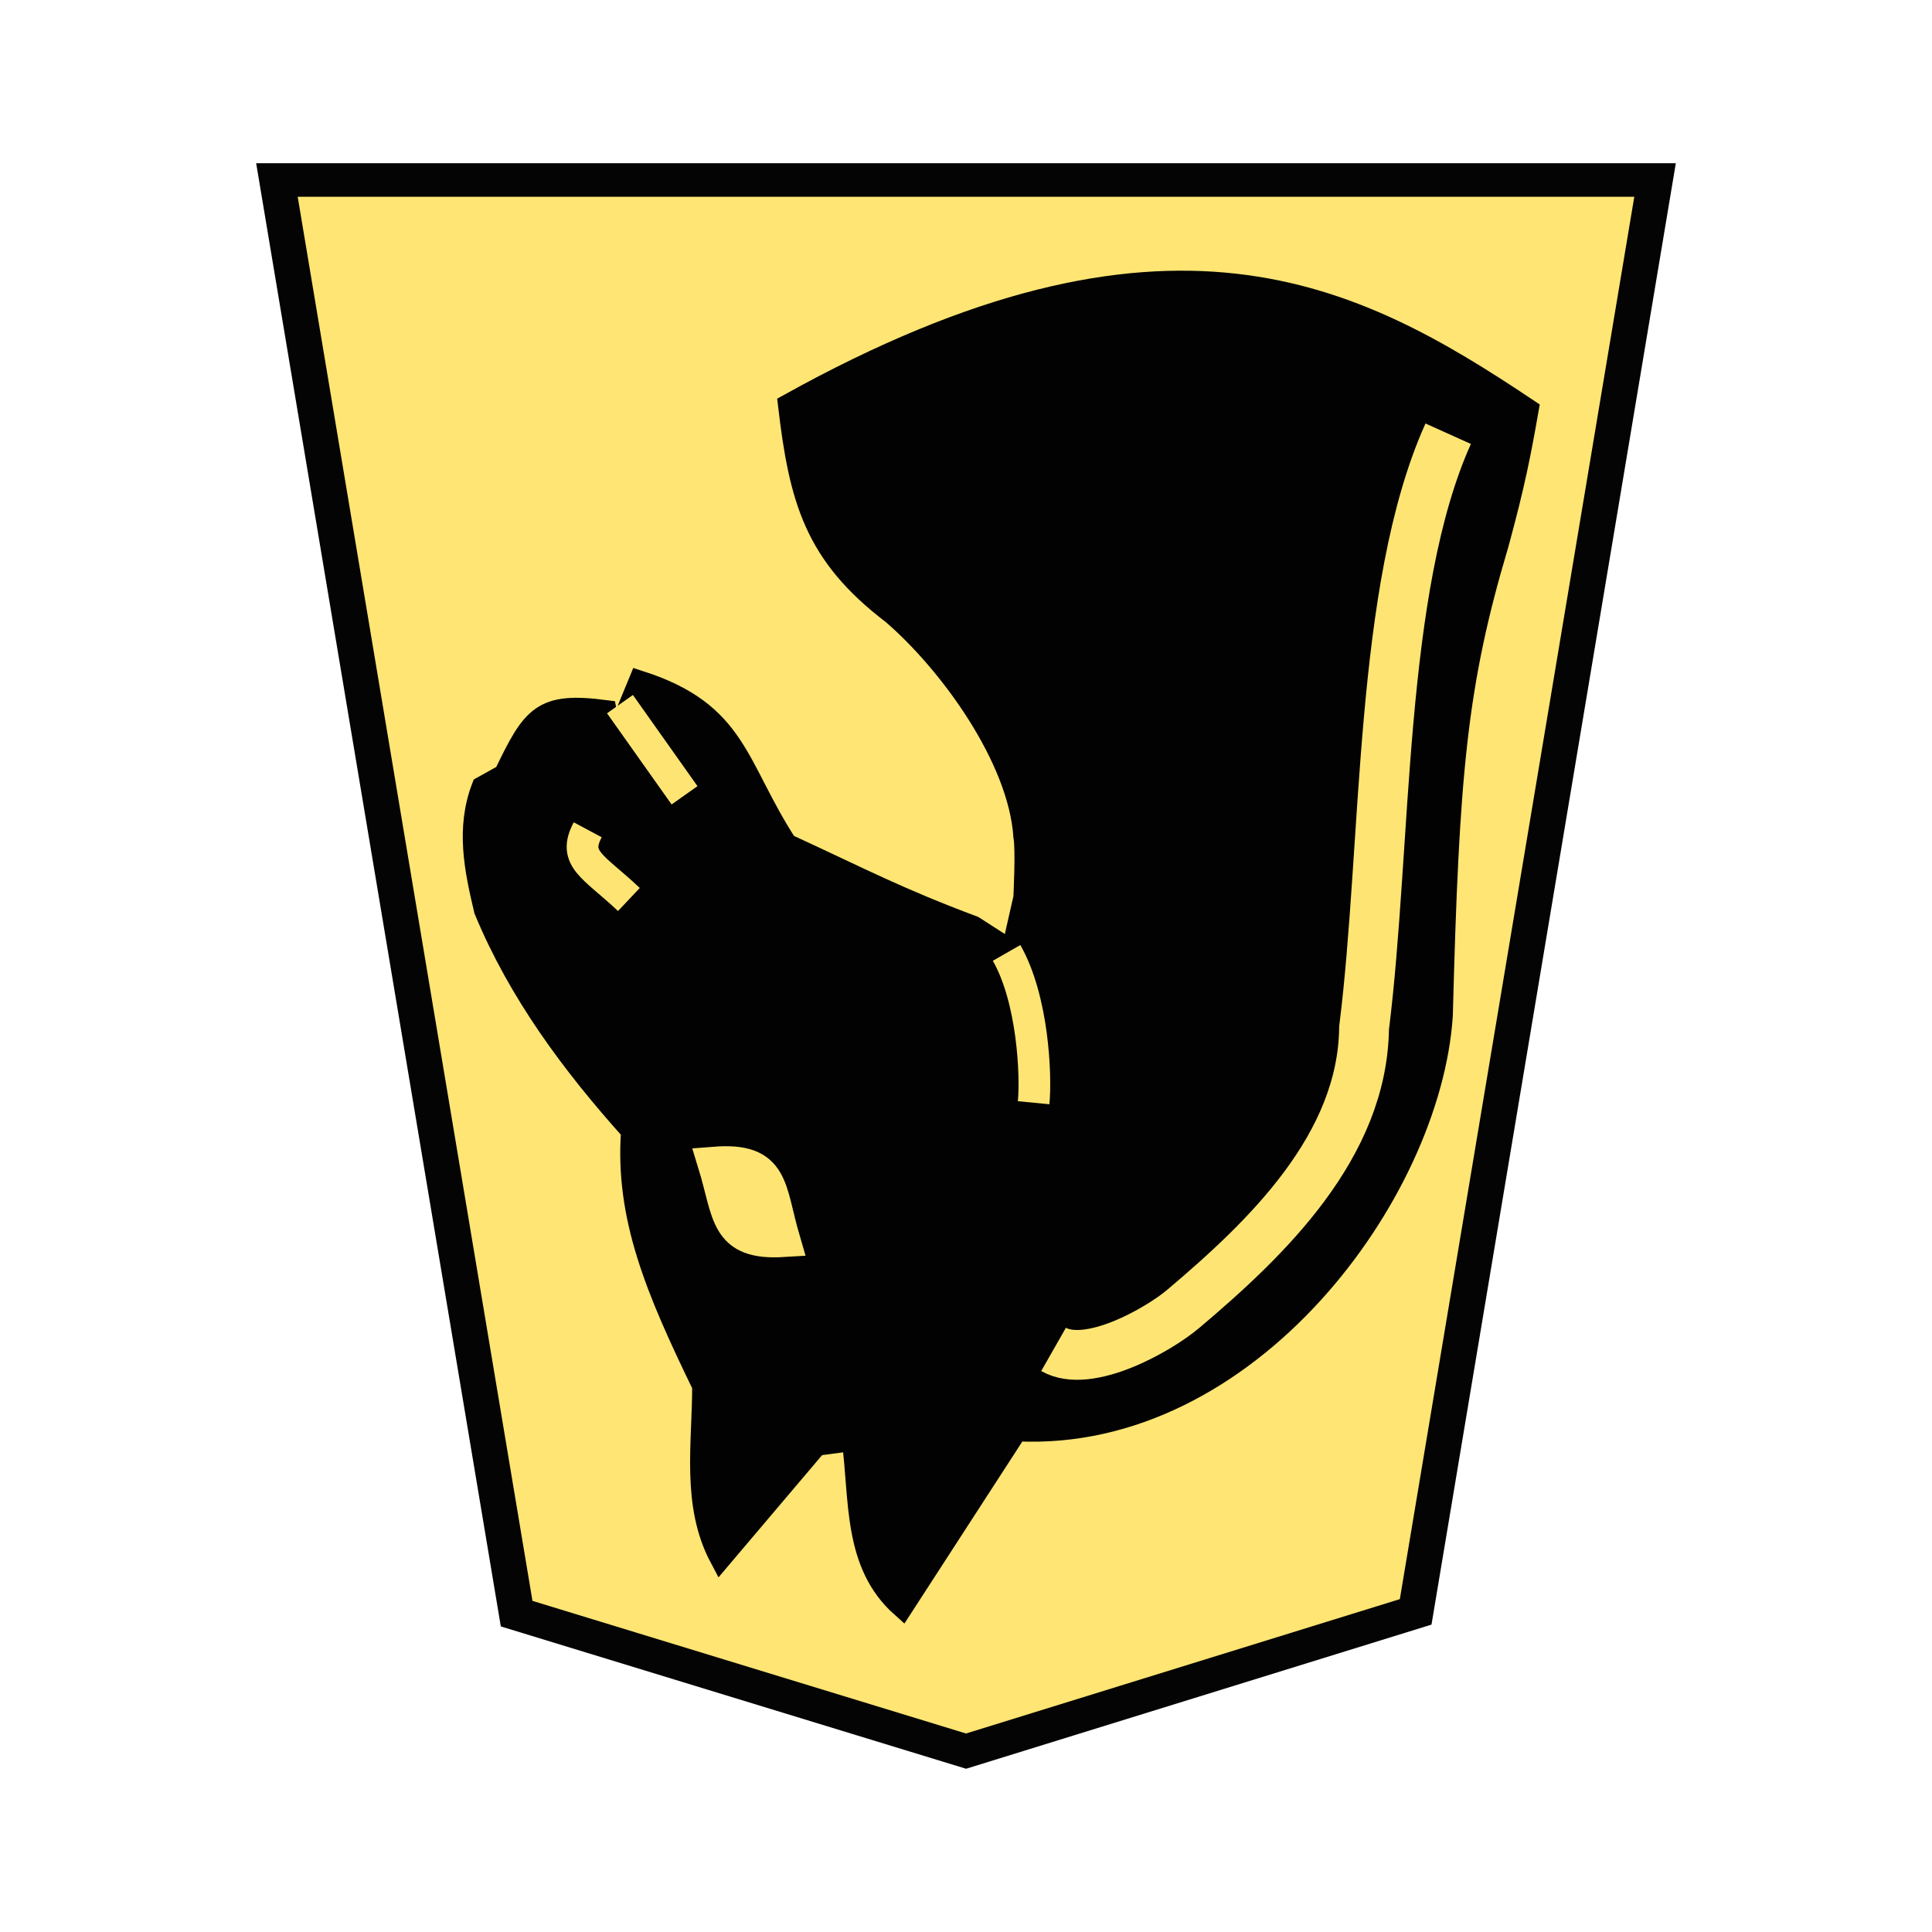
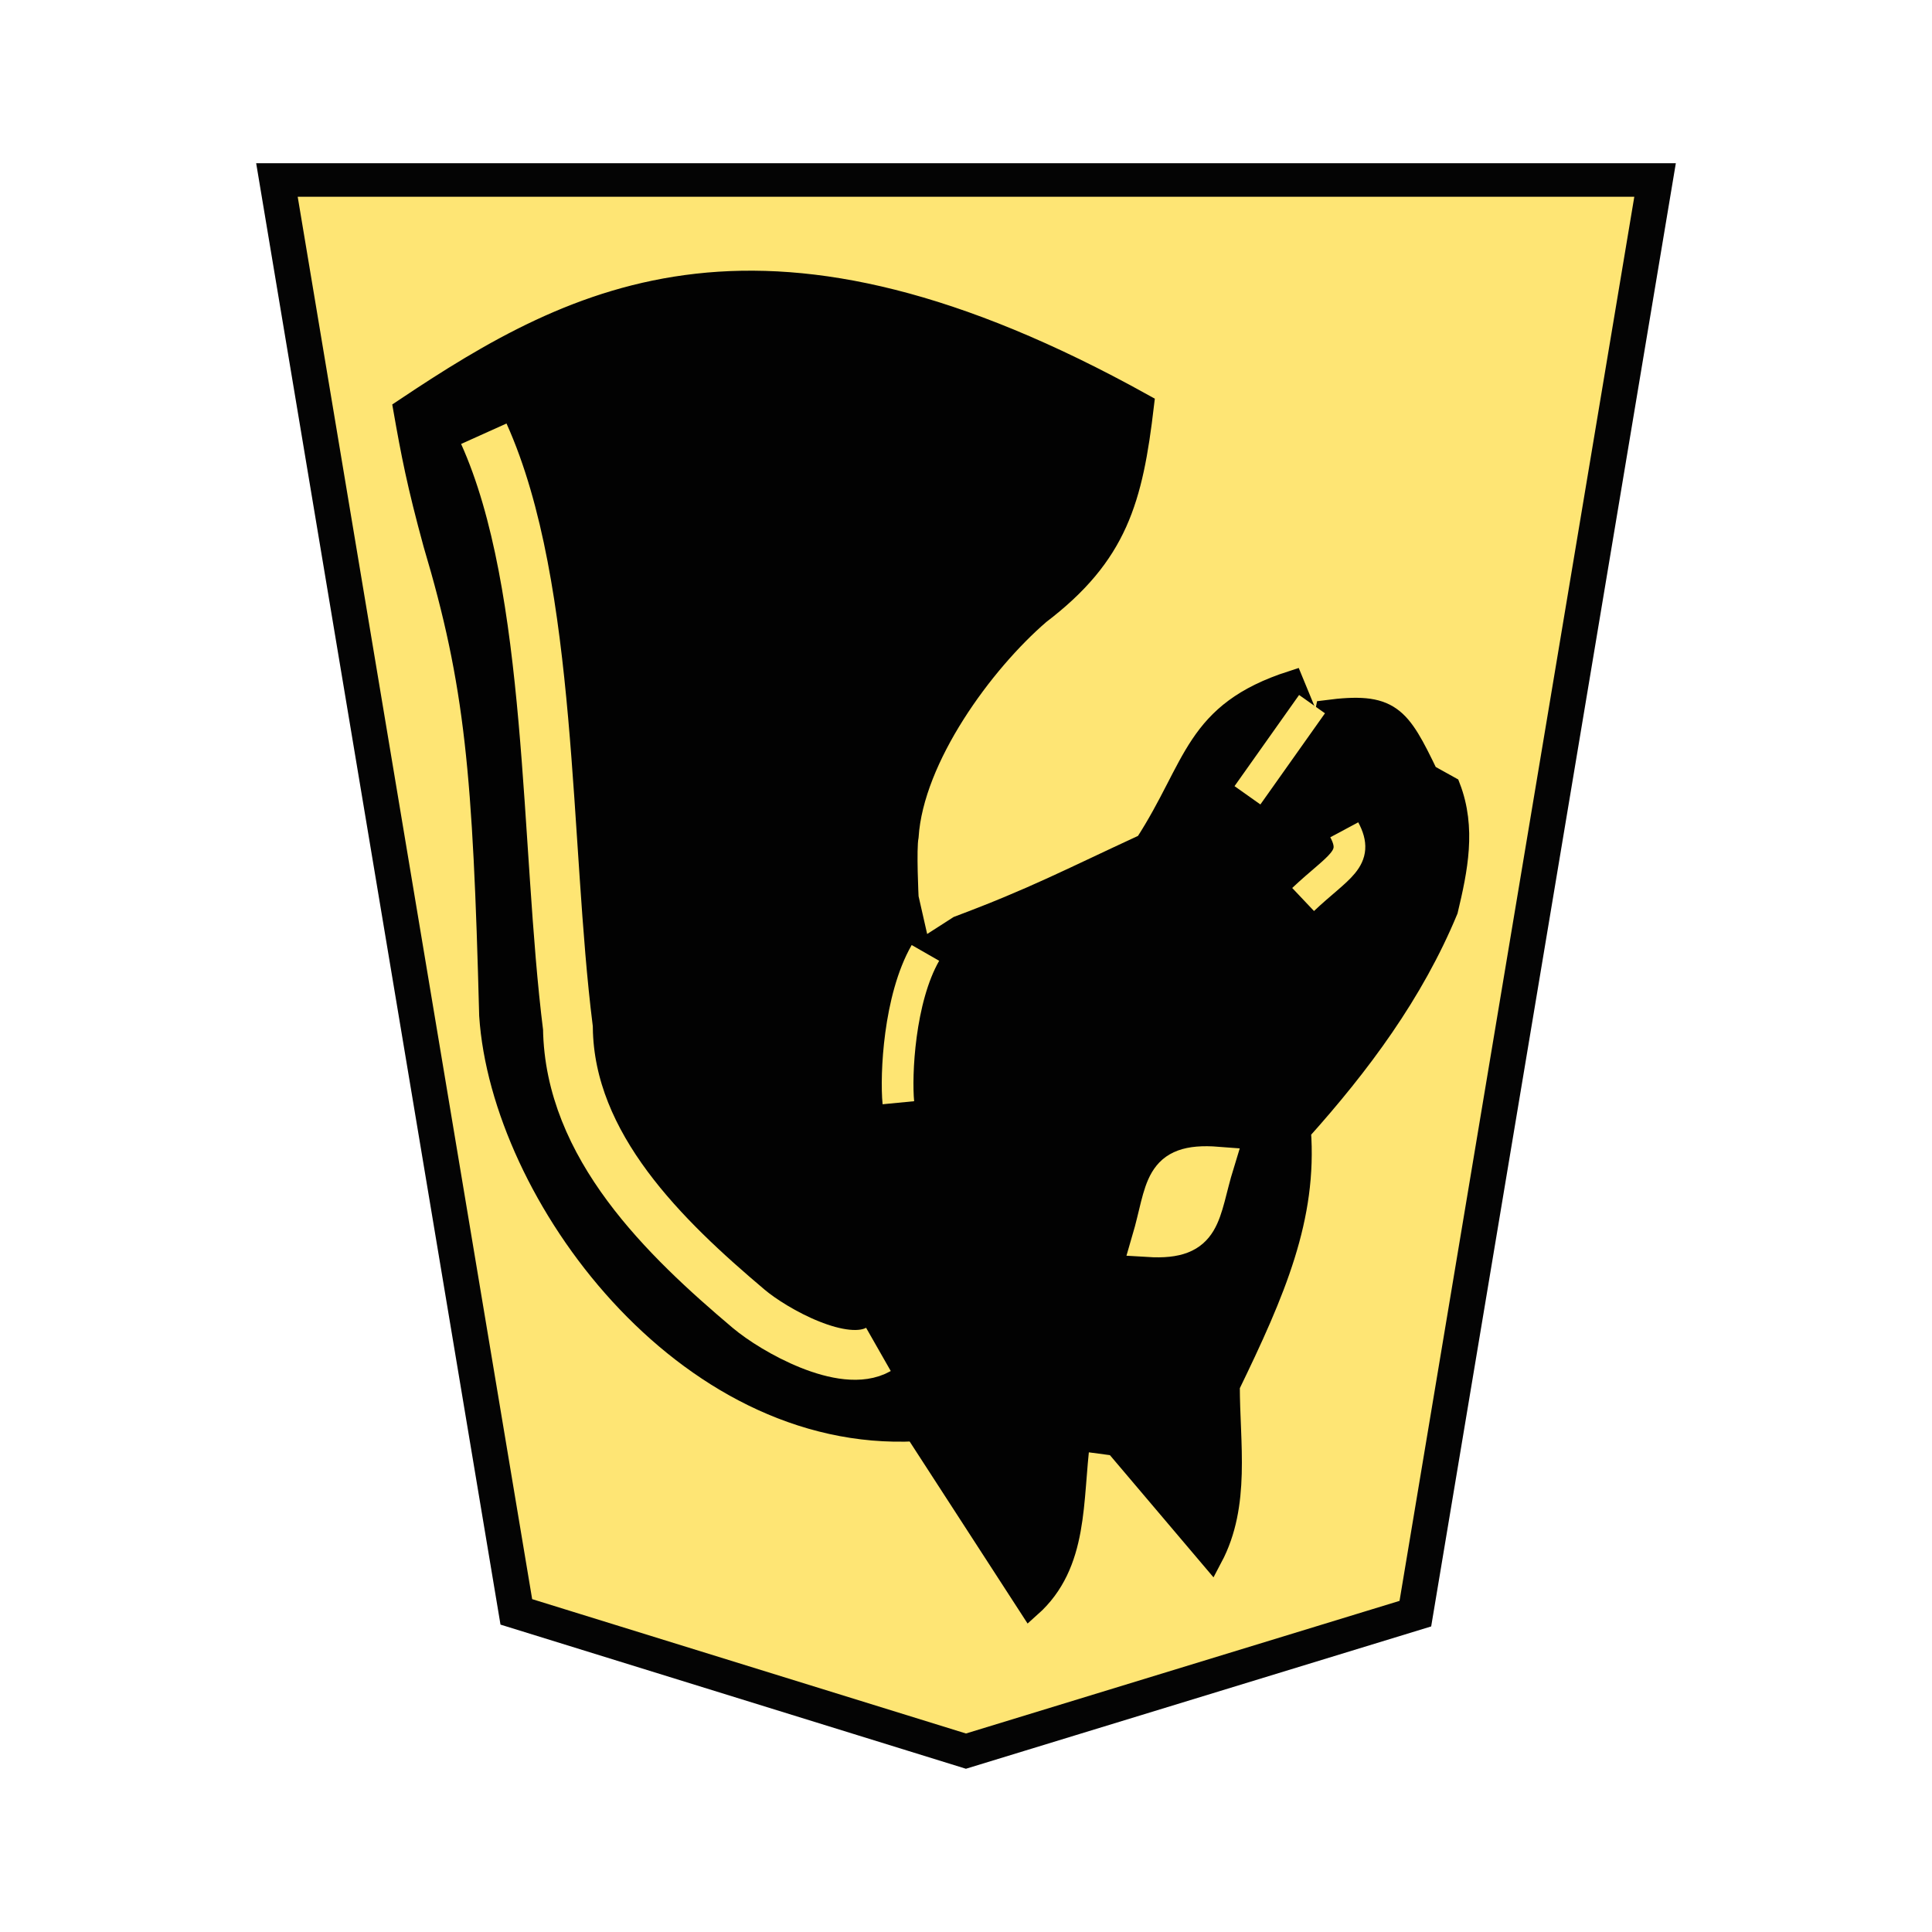
<svg xmlns="http://www.w3.org/2000/svg" width="52.157" height="52.157" version="1.1" id="svg1717">
  <defs id="defs1721">
    <filter style="color-interpolation-filters:sRGB" id="filter1552">
      <feFlood flood-opacity="0.498" flood-color="rgb(0,0,0)" result="flood" id="feFlood1542" />
      <feComposite in="flood" in2="SourceGraphic" operator="in" result="composite1" id="feComposite1544" />
      <feGaussianBlur in="composite1" stdDeviation="2.5" result="blur" id="feGaussianBlur1546" />
      <feOffset dx="4.57967e-15" dy="4.41314e-15" result="offset" id="feOffset1548" />
      <feComposite in="SourceGraphic" in2="offset" operator="over" result="composite2" id="feComposite1550" />
    </filter>
    <filter style="color-interpolation-filters:sRGB" id="filter1540">
      <feFlood flood-opacity="0.498" flood-color="rgb(0,0,0)" result="flood" id="feFlood1530" />
      <feComposite in="flood" in2="SourceGraphic" operator="in" result="composite1" id="feComposite1532" />
      <feGaussianBlur in="composite1" stdDeviation="2.5" result="blur" id="feGaussianBlur1534" />
      <feOffset dx="4.57967e-15" dy="4.41314e-15" result="offset" id="feOffset1536" />
      <feComposite in="SourceGraphic" in2="offset" operator="over" result="composite2" id="feComposite1538" />
    </filter>
    <filter id="drop-shadow-9">
      <feGaussianBlur in="SourceAlpha" result="blur" stdDeviation="2" id="feGaussianBlur5056" />
      <feOffset result="offsetBlur" dx="2" dy="2" id="feOffset5058" />
      <feBlend in="SourceGraphic" in2="offsetBlur" mode="normal" id="feBlend5060" />
    </filter>
    <filter id="drop-shadow-2">
      <feGaussianBlur in="SourceAlpha" result="blur" stdDeviation="2" id="feGaussianBlur6807" />
      <feOffset result="offsetBlur" dx="2" dy="2" id="feOffset6809" />
      <feBlend in="SourceGraphic" in2="offsetBlur" mode="normal" id="feBlend6811" />
    </filter>
    <filter id="drop-shadow-2-8">
      <feGaussianBlur in="SourceAlpha" result="blur" stdDeviation="2" id="feGaussianBlur6807-2" />
      <feOffset result="offsetBlur" dx="2" dy="2" id="feOffset6809-8" />
      <feBlend in="SourceGraphic" in2="offsetBlur" mode="normal" id="feBlend6811-0" />
    </filter>
    <filter id="drop-shadow-6">
      <feGaussianBlur in="SourceAlpha" result="blur" stdDeviation="2" id="feGaussianBlur5056-9" />
      <feOffset result="offsetBlur" dx="2" dy="2" id="feOffset5058-0" />
      <feBlend in="SourceGraphic" in2="offsetBlur" mode="normal" id="feBlend5060-9" />
    </filter>
    <filter id="drop-shadow-27">
      <feGaussianBlur in="SourceAlpha" result="blur" stdDeviation="2" id="feGaussianBlur5056-5" />
      <feOffset result="offsetBlur" dx="2" dy="2" id="feOffset5058-6" />
      <feBlend in="SourceGraphic" in2="offsetBlur" mode="normal" id="feBlend5060-96" />
    </filter>
    <filter id="drop-shadow-2-88">
      <feGaussianBlur in="SourceAlpha" result="blur" stdDeviation="2" id="feGaussianBlur6807-1" />
      <feOffset result="offsetBlur" dx="2" dy="2" id="feOffset6809-5" />
      <feBlend in="SourceGraphic" in2="offsetBlur" mode="normal" id="feBlend6811-7" />
    </filter>
    <filter id="drop-shadow-2-6">
      <feGaussianBlur in="SourceAlpha" result="blur" stdDeviation="2" id="feGaussianBlur6807-4" />
      <feOffset result="offsetBlur" dx="2" dy="2" id="feOffset6809-6" />
      <feBlend in="SourceGraphic" in2="offsetBlur" mode="normal" id="feBlend6811-8" />
    </filter>
    <filter id="drop-shadow-62">
      <feGaussianBlur in="SourceAlpha" result="blur" stdDeviation="2" id="feGaussianBlur5056-7" />
      <feOffset result="offsetBlur" dx="2" dy="2" id="feOffset5058-9" />
      <feBlend in="SourceGraphic" in2="offsetBlur" mode="normal" id="feBlend5060-1" />
    </filter>
    <filter id="drop-shadow-1">
      <feGaussianBlur in="SourceAlpha" result="blur" stdDeviation="2" id="feGaussianBlur5056-0" />
      <feOffset result="offsetBlur" dx="2" dy="2" id="feOffset5058-7" />
      <feBlend in="SourceGraphic" in2="offsetBlur" mode="normal" id="feBlend5060-4" />
    </filter>
    <filter id="drop-shadow-2-67">
      <feGaussianBlur in="SourceAlpha" result="blur" stdDeviation="2" id="feGaussianBlur6807-7" />
      <feOffset result="offsetBlur" dx="2" dy="2" id="feOffset6809-4" />
      <feBlend in="SourceGraphic" in2="offsetBlur" mode="normal" id="feBlend6811-74" />
    </filter>
    <filter id="drop-shadow-2-86">
      <feGaussianBlur in="SourceAlpha" result="blur" stdDeviation="2" id="feGaussianBlur6807-6" />
      <feOffset result="offsetBlur" dx="2" dy="2" id="feOffset6809-9" />
      <feBlend in="SourceGraphic" in2="offsetBlur" mode="normal" id="feBlend6811-1" />
    </filter>
    <filter id="drop-shadow-22">
      <feGaussianBlur in="SourceAlpha" result="blur" stdDeviation="2" id="feGaussianBlur5056-0-5" />
      <feOffset result="offsetBlur" dx="2" dy="2" id="feOffset5058-0-0" />
      <feBlend in="SourceGraphic" in2="offsetBlur" mode="normal" id="feBlend5060-0" />
    </filter>
    <filter id="drop-shadow-2-8-6">
      <feGaussianBlur in="SourceAlpha" result="blur" stdDeviation="2" id="feGaussianBlur6807-40" />
      <feOffset result="offsetBlur" dx="2" dy="2" id="feOffset6809-4-3" />
      <feBlend in="SourceGraphic" in2="offsetBlur" mode="normal" id="feBlend6811-3" />
    </filter>
    <filter id="drop-shadow-5">
      <feGaussianBlur in="SourceAlpha" result="blur" stdDeviation="2" id="feGaussianBlur5056-6" />
      <feOffset result="offsetBlur" dx="2" dy="2" id="feOffset5058-2" />
      <feBlend in="SourceGraphic" in2="offsetBlur" mode="normal" id="feBlend5060-8" />
    </filter>
    <filter id="drop-shadow-5-9">
      <feGaussianBlur in="SourceAlpha" result="blur" stdDeviation="2" id="feGaussianBlur5056-6-0" />
      <feOffset result="offsetBlur" dx="2" dy="2" id="feOffset5058-2-0" />
      <feBlend in="SourceGraphic" in2="offsetBlur" mode="normal" id="feBlend5060-8-3" />
    </filter>
    <filter id="drop-shadow-2-84">
      <feGaussianBlur in="SourceAlpha" result="blur" stdDeviation="2" id="feGaussianBlur6807-9" />
      <feOffset result="offsetBlur" dx="2" dy="2" id="feOffset6809-5-9" />
      <feBlend in="SourceGraphic" in2="offsetBlur" mode="normal" id="feBlend6811-1-9" />
    </filter>
    <filter id="drop-shadow-2-84-4">
      <feGaussianBlur in="SourceAlpha" result="blur" stdDeviation="2" id="feGaussianBlur6807-9-5" />
      <feOffset result="offsetBlur" dx="2" dy="2" id="feOffset6809-5-7" />
      <feBlend in="SourceGraphic" in2="offsetBlur" mode="normal" id="feBlend6811-1-1" />
    </filter>
    <filter id="drop-shadow-5-1">
      <feGaussianBlur in="SourceAlpha" result="blur" stdDeviation="2" id="feGaussianBlur5056-6-9" />
      <feOffset result="offsetBlur" dx="2" dy="2" id="feOffset5058-2-6" />
      <feBlend in="SourceGraphic" in2="offsetBlur" mode="normal" id="feBlend5060-8-9" />
    </filter>
    <filter id="drop-shadow-5-1-3">
      <feGaussianBlur in="SourceAlpha" result="blur" stdDeviation="2" id="feGaussianBlur5056-6-9-6" />
      <feOffset result="offsetBlur" dx="2" dy="2" id="feOffset5058-2-6-1" />
      <feBlend in="SourceGraphic" in2="offsetBlur" mode="normal" id="feBlend5060-8-9-7" />
    </filter>
    <filter id="drop-shadow-2-84-1">
      <feGaussianBlur in="SourceAlpha" result="blur" stdDeviation="2" id="feGaussianBlur6807-9-0" />
      <feOffset result="offsetBlur" dx="2" dy="2" id="feOffset6809-5-3" />
      <feBlend in="SourceGraphic" in2="offsetBlur" mode="normal" id="feBlend6811-1-0" />
    </filter>
    <filter id="drop-shadow-2-84-1-0">
      <feGaussianBlur in="SourceAlpha" result="blur" stdDeviation="2" id="feGaussianBlur6807-9-0-0" />
      <feOffset result="offsetBlur" dx="2" dy="2" id="feOffset6809-5-3-6" />
      <feBlend in="SourceGraphic" in2="offsetBlur" mode="normal" id="feBlend6811-1-0-3" />
    </filter>
    <filter id="drop-shadow-5-1-2">
      <feGaussianBlur in="SourceAlpha" result="blur" stdDeviation="2" id="feGaussianBlur5056-6-9-8" />
      <feOffset result="offsetBlur" dx="2" dy="2" id="feOffset5058-2-6-5" />
      <feBlend in="SourceGraphic" in2="offsetBlur" mode="normal" id="feBlend5060-8-9-1" />
    </filter>
    <filter id="drop-shadow-5-1-2-8">
      <feGaussianBlur in="SourceAlpha" result="blur" stdDeviation="2" id="feGaussianBlur5056-6-9-8-3" />
      <feOffset result="offsetBlur" dx="2" dy="2" id="feOffset5058-2-6-5-7" />
      <feBlend in="SourceGraphic" in2="offsetBlur" mode="normal" id="feBlend5060-8-9-1-4" />
    </filter>
    <filter id="drop-shadow-2-84-1-0-0">
      <feGaussianBlur in="SourceAlpha" result="blur" stdDeviation="2" id="feGaussianBlur6807-9-0-9" />
      <feOffset result="offsetBlur" dx="2" dy="2" id="feOffset6809-5-3-1" />
      <feBlend in="SourceGraphic" in2="offsetBlur" mode="normal" id="feBlend6811-1-0-0" />
    </filter>
    <filter id="drop-shadow-2-84-1-0-1">
      <feGaussianBlur in="SourceAlpha" result="blur" stdDeviation="2" id="feGaussianBlur6807-9-0-9-0" />
      <feOffset result="offsetBlur" dx="2" dy="2" id="feOffset6809-5-3-1-2" />
      <feBlend in="SourceGraphic" in2="offsetBlur" mode="normal" id="feBlend6811-1-0-0-7" />
    </filter>
    <filter id="drop-shadow-5-1-1">
      <feGaussianBlur in="SourceAlpha" result="blur" stdDeviation="2" id="feGaussianBlur5056-6-9-88" />
      <feOffset result="offsetBlur" dx="2" dy="2" id="feOffset5058-2-6-1-6" />
      <feBlend in="SourceGraphic" in2="offsetBlur" mode="normal" id="feBlend5060-8-9-5" />
    </filter>
    <filter id="drop-shadow-2-84-1-4">
      <feGaussianBlur in="SourceAlpha" result="blur" stdDeviation="2" id="feGaussianBlur6807-9-0-2" />
      <feOffset result="offsetBlur" dx="2" dy="2" id="feOffset6809-5-3-5" />
      <feBlend in="SourceGraphic" in2="offsetBlur" mode="normal" id="feBlend6811-1-0-4" />
    </filter>
    <filter style="color-interpolation-filters:sRGB" id="filter4363">
      <feFlood flood-opacity="0.498" flood-color="rgb(0,0,0)" result="flood" id="feFlood4353" />
      <feComposite in="flood" in2="SourceGraphic" operator="in" result="composite1" id="feComposite4355" />
      <feGaussianBlur in="composite1" stdDeviation="1" result="blur" id="feGaussianBlur4357" />
      <feOffset dx="5" dy="3" result="offset" id="feOffset4359" />
      <feComposite in="SourceGraphic" in2="offset" operator="over" result="composite2" id="feComposite4361" />
    </filter>
    <filter style="color-interpolation-filters:sRGB" id="filter4195">
      <feFlood flood-opacity="0.498" flood-color="rgb(0,0,0)" result="flood" id="feFlood4185" />
      <feComposite in="flood" in2="SourceGraphic" operator="in" result="composite1" id="feComposite4187" />
      <feGaussianBlur in="composite1" stdDeviation="1" result="blur" id="feGaussianBlur4189" />
      <feOffset dx="5" dy="3" result="offset" id="feOffset4191" />
      <feComposite in="SourceGraphic" in2="offset" operator="over" result="composite2" id="feComposite4193" />
    </filter>
    <filter style="color-interpolation-filters:sRGB" id="filter4459">
      <feFlood flood-opacity="0.498" flood-color="rgb(0,0,0)" result="flood" id="feFlood4449" />
      <feComposite in="flood" in2="SourceGraphic" operator="in" result="composite1" id="feComposite4451" />
      <feGaussianBlur in="composite1" stdDeviation="1" result="blur" id="feGaussianBlur4453" />
      <feOffset dx="5" dy="3" result="offset" id="feOffset4455" />
      <feComposite in="SourceGraphic" in2="offset" operator="over" result="composite2" id="feComposite4457" />
    </filter>
    <filter style="color-interpolation-filters:sRGB" id="filter4447">
      <feFlood flood-opacity="0.498" flood-color="rgb(0,0,0)" result="flood" id="feFlood4437" />
      <feComposite in="flood" in2="SourceGraphic" operator="in" result="composite1" id="feComposite4439" />
      <feGaussianBlur in="composite1" stdDeviation="1" result="blur" id="feGaussianBlur4441" />
      <feOffset dx="5" dy="3" result="offset" id="feOffset4443" />
      <feComposite in="SourceGraphic" in2="offset" operator="over" result="composite2" id="feComposite4445" />
    </filter>
    <filter style="color-interpolation-filters:sRGB" id="filter4351">
      <feFlood flood-opacity="0.498" flood-color="rgb(0,0,0)" result="flood" id="feFlood4341" />
      <feComposite in="flood" in2="SourceGraphic" operator="in" result="composite1" id="feComposite4343" />
      <feGaussianBlur in="composite1" stdDeviation="1" result="blur" id="feGaussianBlur4345" />
      <feOffset dx="5" dy="3" result="offset" id="feOffset4347" />
      <feComposite in="SourceGraphic" in2="offset" operator="over" result="composite2" id="feComposite4349" />
    </filter>
    <filter style="color-interpolation-filters:sRGB" id="filter4207">
      <feFlood flood-opacity="0.498" flood-color="rgb(0,0,0)" result="flood" id="feFlood4197" />
      <feComposite in="flood" in2="SourceGraphic" operator="in" result="composite1" id="feComposite4199" />
      <feGaussianBlur in="composite1" stdDeviation="1" result="blur" id="feGaussianBlur4201" />
      <feOffset dx="5" dy="3" result="offset" id="feOffset4203" />
      <feComposite in="SourceGraphic" in2="offset" operator="over" result="composite2" id="feComposite4205" />
    </filter>
    <filter style="color-interpolation-filters:sRGB" id="filter4471">
      <feFlood flood-opacity="0.498" flood-color="rgb(0,0,0)" result="flood" id="feFlood4461" />
      <feComposite in="flood" in2="SourceGraphic" operator="in" result="composite1" id="feComposite4463" />
      <feGaussianBlur in="composite1" stdDeviation="1" result="blur" id="feGaussianBlur4465" />
      <feOffset dx="5" dy="3" result="offset" id="feOffset4467" />
      <feComposite in="SourceGraphic" in2="offset" operator="over" result="composite2" id="feComposite4469" />
    </filter>
    <filter style="color-interpolation-filters:sRGB" id="filter4435">
      <feFlood flood-opacity="0.498" flood-color="rgb(0,0,0)" result="flood" id="feFlood4425" />
      <feComposite in="flood" in2="SourceGraphic" operator="in" result="composite1" id="feComposite4427" />
      <feGaussianBlur in="composite1" stdDeviation="1" result="blur" id="feGaussianBlur4429" />
      <feOffset dx="5" dy="3" result="offset" id="feOffset4431" />
      <feComposite in="SourceGraphic" in2="offset" operator="over" result="composite2" id="feComposite4433" />
    </filter>
    <filter style="color-interpolation-filters:sRGB" id="filter4339">
      <feFlood flood-opacity="0.498" flood-color="rgb(0,0,0)" result="flood" id="feFlood4329" />
      <feComposite in="flood" in2="SourceGraphic" operator="in" result="composite1" id="feComposite4331" />
      <feGaussianBlur in="composite1" stdDeviation="1" result="blur" id="feGaussianBlur4333" />
      <feOffset dx="5" dy="3" result="offset" id="feOffset4335" />
      <feComposite in="SourceGraphic" in2="offset" operator="over" result="composite2" id="feComposite4337" />
    </filter>
    <filter style="color-interpolation-filters:sRGB" id="filter4219">
      <feFlood flood-opacity="0.498" flood-color="rgb(0,0,0)" result="flood" id="feFlood4209" />
      <feComposite in="flood" in2="SourceGraphic" operator="in" result="composite1" id="feComposite4211" />
      <feGaussianBlur in="composite1" stdDeviation="1" result="blur" id="feGaussianBlur4213" />
      <feOffset dx="5" dy="3" result="offset" id="feOffset4215" />
      <feComposite in="SourceGraphic" in2="offset" operator="over" result="composite2" id="feComposite4217" />
    </filter>
    <filter style="color-interpolation-filters:sRGB" id="filter4483">
      <feFlood flood-opacity="0.498" flood-color="rgb(0,0,0)" result="flood" id="feFlood4473" />
      <feComposite in="flood" in2="SourceGraphic" operator="in" result="composite1" id="feComposite4475" />
      <feGaussianBlur in="composite1" stdDeviation="1" result="blur" id="feGaussianBlur4477" />
      <feOffset dx="5" dy="3" result="offset" id="feOffset4479" />
      <feComposite in="SourceGraphic" in2="offset" operator="over" result="composite2" id="feComposite4481" />
    </filter>
    <filter style="color-interpolation-filters:sRGB" id="filter4423">
      <feFlood flood-opacity="0.498" flood-color="rgb(0,0,0)" result="flood" id="feFlood4413" />
      <feComposite in="flood" in2="SourceGraphic" operator="in" result="composite1" id="feComposite4415" />
      <feGaussianBlur in="composite1" stdDeviation="1" result="blur" id="feGaussianBlur4417" />
      <feOffset dx="5" dy="3" result="offset" id="feOffset4419" />
      <feComposite in="SourceGraphic" in2="offset" operator="over" result="composite2" id="feComposite4421" />
    </filter>
    <filter style="color-interpolation-filters:sRGB" id="filter4327">
      <feFlood flood-opacity="0.498" flood-color="rgb(0,0,0)" result="flood" id="feFlood4317" />
      <feComposite in="flood" in2="SourceGraphic" operator="in" result="composite1" id="feComposite4319" />
      <feGaussianBlur in="composite1" stdDeviation="1" result="blur" id="feGaussianBlur4321" />
      <feOffset dx="5" dy="3" result="offset" id="feOffset4323" />
      <feComposite in="SourceGraphic" in2="offset" operator="over" result="composite2" id="feComposite4325" />
    </filter>
    <filter style="color-interpolation-filters:sRGB" id="filter4495">
      <feFlood flood-opacity="0.498" flood-color="rgb(0,0,0)" result="flood" id="feFlood4485" />
      <feComposite in="flood" in2="SourceGraphic" operator="in" result="composite1" id="feComposite4487" />
      <feGaussianBlur in="composite1" stdDeviation="1" result="blur" id="feGaussianBlur4489" />
      <feOffset dx="5" dy="3" result="offset" id="feOffset4491" />
      <feComposite in="SourceGraphic" in2="offset" operator="over" result="composite2" id="feComposite4493" />
    </filter>
    <filter style="color-interpolation-filters:sRGB" id="filter4315">
      <feFlood flood-opacity="0.498" flood-color="rgb(0,0,0)" result="flood" id="feFlood4305" />
      <feComposite in="flood" in2="SourceGraphic" operator="in" result="composite1" id="feComposite4307" />
      <feGaussianBlur in="composite1" stdDeviation="1" result="blur" id="feGaussianBlur4309" />
      <feOffset dx="5" dy="3" result="offset" id="feOffset4311" />
      <feComposite in="SourceGraphic" in2="offset" operator="over" result="composite2" id="feComposite4313" />
    </filter>
    <filter style="color-interpolation-filters:sRGB" id="filter4243">
      <feFlood flood-opacity="0.498" flood-color="rgb(0,0,0)" result="flood" id="feFlood4233" />
      <feComposite in="flood" in2="SourceGraphic" operator="in" result="composite1" id="feComposite4235" />
      <feGaussianBlur in="composite1" stdDeviation="1" result="blur" id="feGaussianBlur4237" />
      <feOffset dx="5" dy="3" result="offset" id="feOffset4239" />
      <feComposite in="SourceGraphic" in2="offset" operator="over" result="composite2" id="feComposite4241" />
    </filter>
    <filter style="color-interpolation-filters:sRGB" id="filter4507">
      <feFlood flood-opacity="0.498" flood-color="rgb(0,0,0)" result="flood" id="feFlood4497" />
      <feComposite in="flood" in2="SourceGraphic" operator="in" result="composite1" id="feComposite4499" />
      <feGaussianBlur in="composite1" stdDeviation="1" result="blur" id="feGaussianBlur4501" />
      <feOffset dx="5" dy="3" result="offset" id="feOffset4503" />
      <feComposite in="SourceGraphic" in2="offset" operator="over" result="composite2" id="feComposite4505" />
    </filter>
    <filter style="color-interpolation-filters:sRGB" id="filter4411">
      <feFlood flood-opacity="0.498" flood-color="rgb(0,0,0)" result="flood" id="feFlood4401" />
      <feComposite in="flood" in2="SourceGraphic" operator="in" result="composite1" id="feComposite4403" />
      <feGaussianBlur in="composite1" stdDeviation="1" result="blur" id="feGaussianBlur4405" />
      <feOffset dx="5" dy="3" result="offset" id="feOffset4407" />
      <feComposite in="SourceGraphic" in2="offset" operator="over" result="composite2" id="feComposite4409" />
    </filter>
    <filter style="color-interpolation-filters:sRGB" id="filter4303">
      <feFlood flood-opacity="0.498" flood-color="rgb(0,0,0)" result="flood" id="feFlood4293" />
      <feComposite in="flood" in2="SourceGraphic" operator="in" result="composite1" id="feComposite4295" />
      <feGaussianBlur in="composite1" stdDeviation="1" result="blur" id="feGaussianBlur4297" />
      <feOffset dx="5" dy="3" result="offset" id="feOffset4299" />
      <feComposite in="SourceGraphic" in2="offset" operator="over" result="composite2" id="feComposite4301" />
    </filter>
  </defs>
  <filter id="drop-shadow">
    <feGaussianBlur in="SourceAlpha" result="blur" stdDeviation="2" id="feGaussianBlur1692" />
    <feOffset result="offsetBlur" dx="2" dy="2" id="feOffset1694" />
    <feBlend in="SourceGraphic" in2="offsetBlur" mode="normal" id="feBlend1696" />
  </filter>
  <g transform="translate(-240.9593,2.727364)" style="opacity:0.99" id="g4914">
    <g transform="matrix(1.149706,0,0,1.149706,237.7548,-16.08574)" id="g12482" style="display:inline;opacity:1">
-       <g id="g1148" transform="matrix(1,0,0,-1,0,68.60339)">
+       <g id="g1148" transform="rotate(180,25.46995,34.3017)">
        <g id="g9364" transform="matrix(1.05,0,0,1.05,-1.273487,-1.715085)">
          <g transform="matrix(0.5218724,0,0,0.5218724,-207.5317,12.56895)" id="g4015" style="opacity:0.99">
            <g id="g15629" transform="matrix(1.05,0,0,1.05,-20.03864,-4.226291)" style="opacity:1">
              <g id="g8374-5" style="display:inline;fill:url(#linearGradient65888);fill-opacity:1" transform="matrix(1.589987,0,0,1.502562,-39.06777,-37.52553)">
                <g transform="matrix(0.9107117,0,0,0.9107117,314.413,25.94909)" id="g5079-1-9-6" style="display:inline;fill:url(#linearGradient32927);fill-opacity:1">
                  <path d="M -11.427,7.439 -24.093,11.539 -30.849,54.296 7.992,54.296 1.245,11.592 Z" id="path5063-7-5-8" style="fill:#fee572;fill-opacity:1;stroke:#000000;stroke-width:1" />
                </g>
              </g>
            </g>
          </g>
          <g id="g14772" transform="matrix(0.97,0,0,0.97,2.38693,1.495524)">
            <g style="display:inline" id="g8333-3" transform="matrix(0.7005504,0,0,0.7005504,-246.1864,-24.00631)">
              <g style="stroke-width:1.386;stroke-miterlimit:4;stroke-dasharray:none" transform="matrix(0.5770575,0,0,0.5770575,442.0274,27.09883)" id="g8329-78">
                <path style="fill:#000000;stroke:#000000;stroke-width:1.291;stroke-linecap:butt;stroke-linejoin:miter;stroke-miterlimit:4;stroke-dasharray:none;stroke-opacity:1" d="m -112.144,62.364 c -1.6,3.019 -0.979,6.472 -0.979,9.788 -2.637,5.433 -4.421,9.611 -4.055,14.542 -3.426,3.817 -6.439,7.882 -8.39,12.585 -0.556,2.331 -1.037,4.661 -0.14,6.992 l 1.258,0.699 c 1.623,3.364 2.101,4.109 5.733,3.636 l 0.699,-3.496 0.979,-1.678 -0.699,4.475 0.979,2.377 c 5.562,-1.791 5.436,-4.784 8.354,-9.286 4.416,-2.04 6.332,-3.073 10.663,-4.697 l 1.958,-1.258 2.936,-4.894 -2.657,4.754 0.699,3.076 c 0,0 0.14,2.797 0,3.496 -0.295,4.507 -4.288,9.949 -7.519,12.729 -4.418,3.365 -5.27,6.49 -5.905,11.881 21.57,11.971 32.153,6.364 42.089,-0.28 -0.435,-2.472 -0.771,-4.234 -1.702,-7.638 -2.388,-8.008 -2.832,-13.068 -3.192,-26.9 -0.667,-10.141 -11.049,-24.316 -24.248,-23.643 l -6.515,-10.056 c -2.743,2.442 -2.342,6.067 -2.797,9.508 l -2.097,-0.28 z" id="path8321-00" />
                <path style="fill:none;stroke:#fee572;stroke-width:1.807;stroke-linecap:butt;stroke-linejoin:miter;stroke-miterlimit:4;stroke-dasharray:none;stroke-opacity:1" d="m -95.839,96.831 c 1.504,-2.624 1.695,-6.973 1.543,-8.544" id="path8323" />
                <path style="fill:#fee572;fill-opacity:1;stroke:#fee572;stroke-width:1.936;stroke-linecap:butt;stroke-linejoin:miter;stroke-miterlimit:4;stroke-dasharray:none;stroke-opacity:1" d="m -108.574,80.454 c -3.305,-0.203 -3.029,1.49 -3.91,4.358 3.366,0.262 3.052,-1.43 3.91,-4.358 z" id="path8325" />
                <path style="fill:none;stroke:#fee572;stroke-width:2.84;stroke-linecap:butt;stroke-linejoin:miter;stroke-miterlimit:4;stroke-dasharray:none;stroke-opacity:1" d="m -93.159,74.22 c 1.994,-1.137 5.955,1.095 7.399,2.315 4.785,4.041 10.223,9.278 10.309,16.017 1.316,10.47 0.825,25.073 4.797,33.888" id="path8327" />
              </g>
              <path id="path8331" d="m 374,91.163 2.125,-3" style="fill:none;stroke:#fee572;stroke-width:1.043;stroke-linecap:butt;stroke-linejoin:miter;stroke-miterlimit:4;stroke-dasharray:none;stroke-opacity:1" />
            </g>
            <path id="path8331-6-0" d="m 15.076,36.961 c -0.362,-0.676 0.138,-0.84 0.949,-1.607" style="display:inline;fill:none;stroke:#fee572;stroke-width:0.731;stroke-linecap:butt;stroke-linejoin:miter;stroke-miterlimit:4;stroke-dasharray:none;stroke-opacity:1" />
          </g>
        </g>
      </g>
    </g>
  </g>
</svg>
